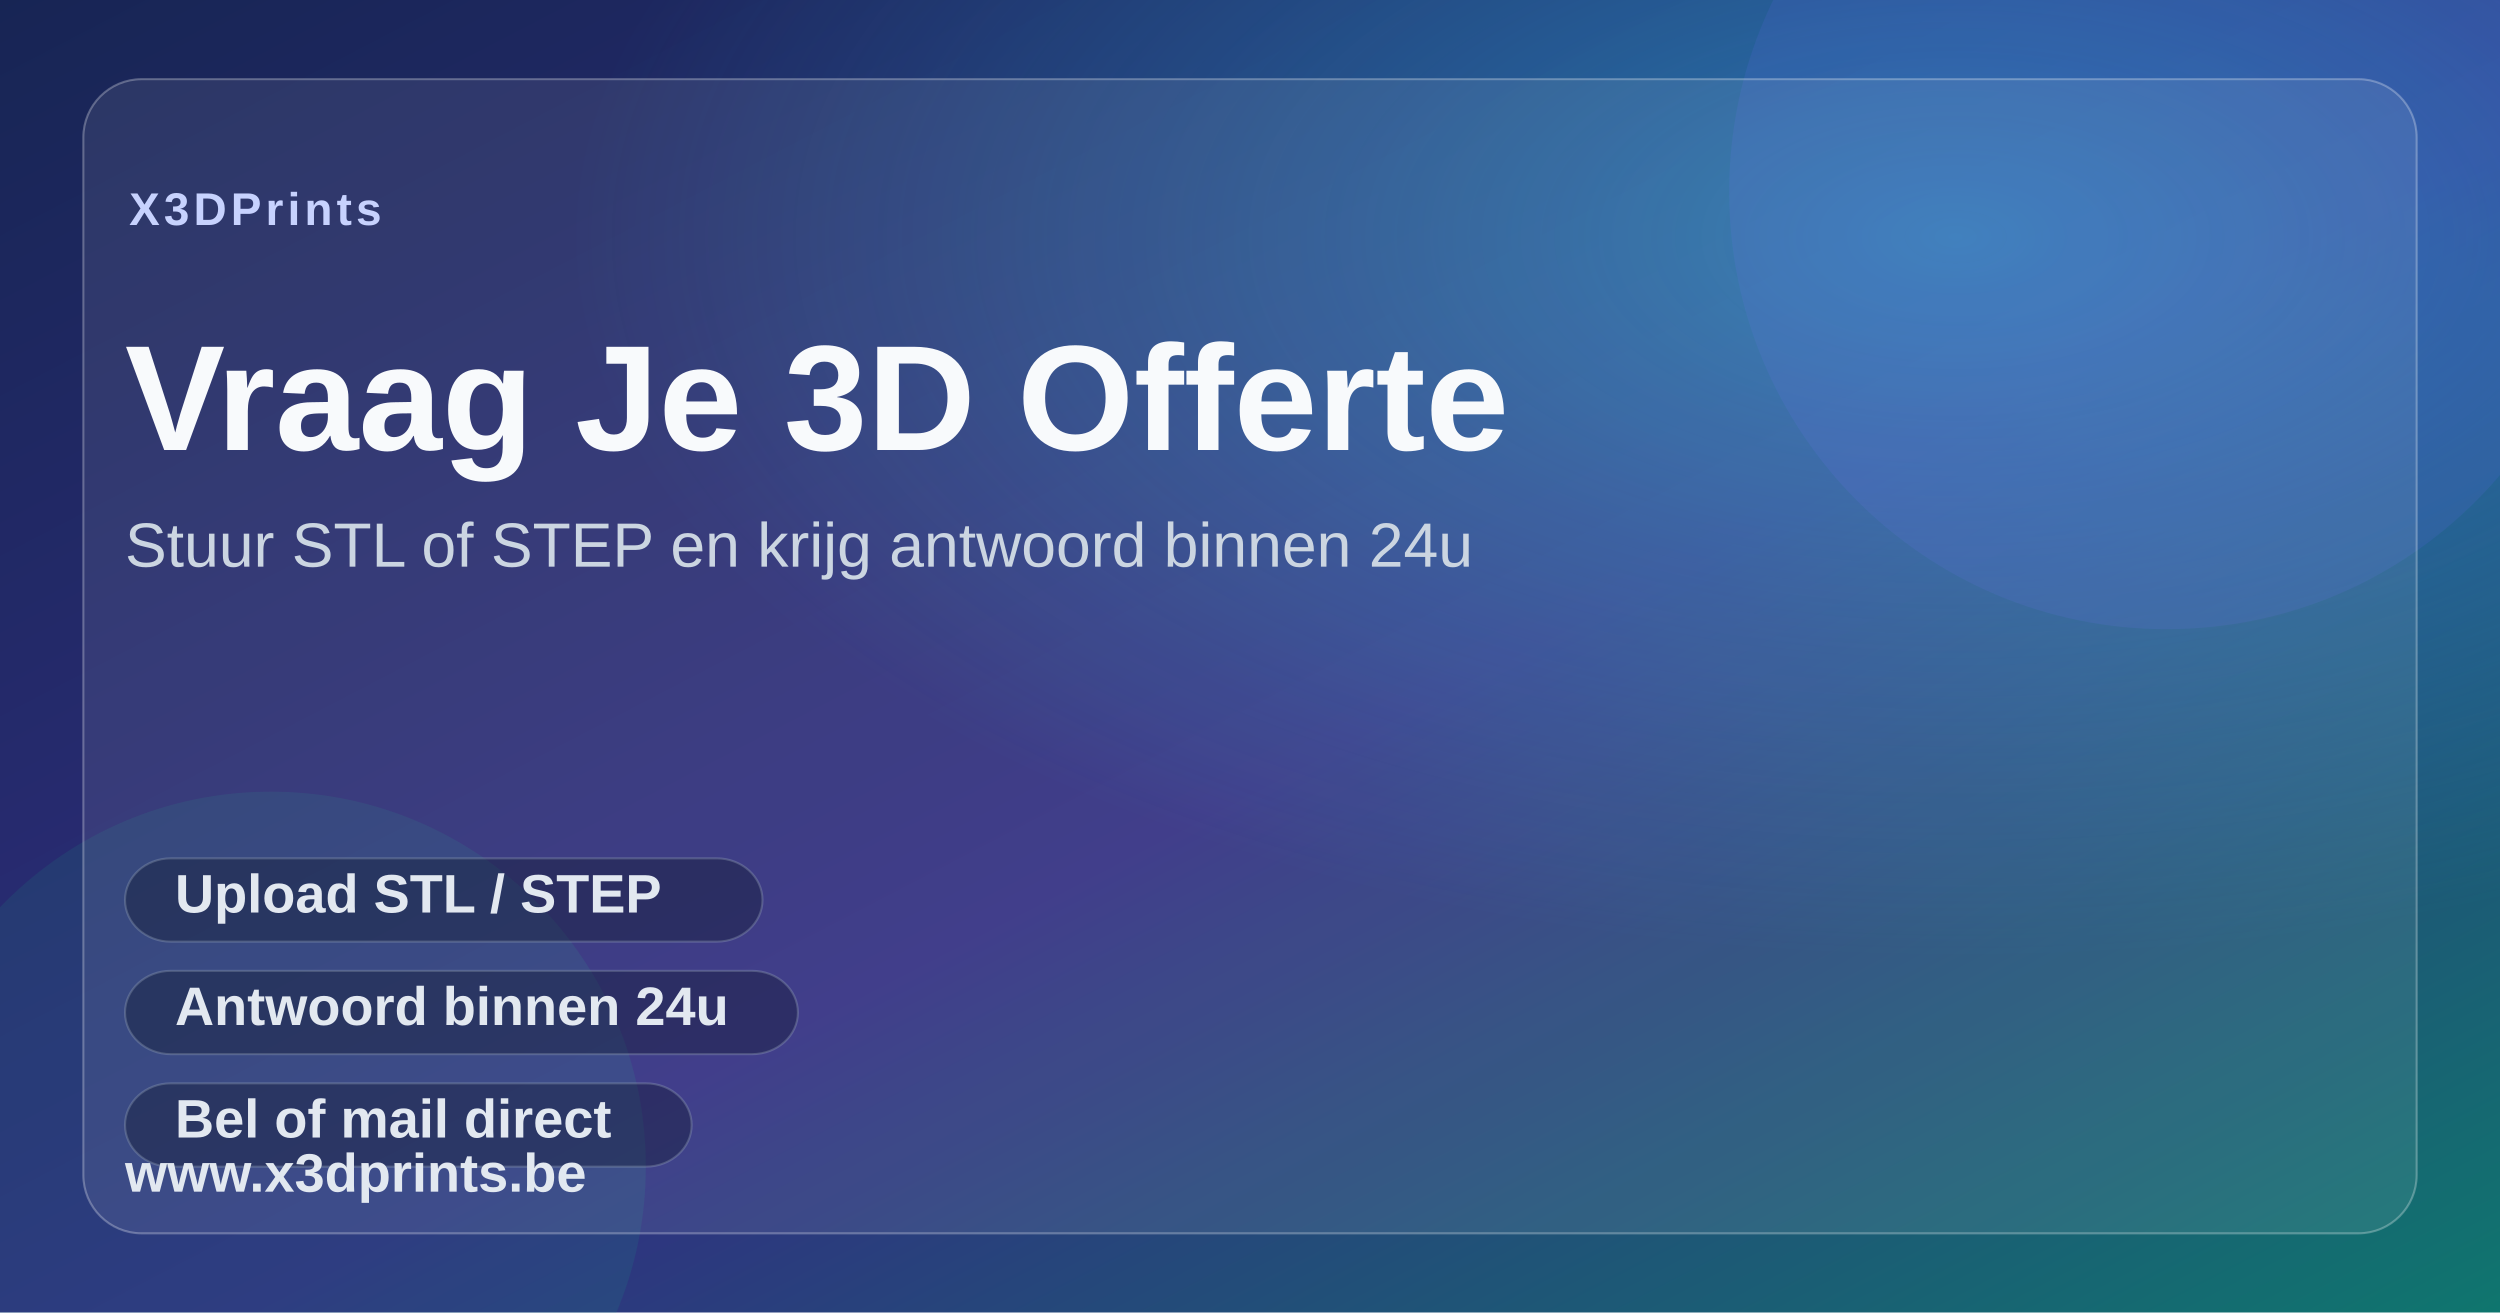
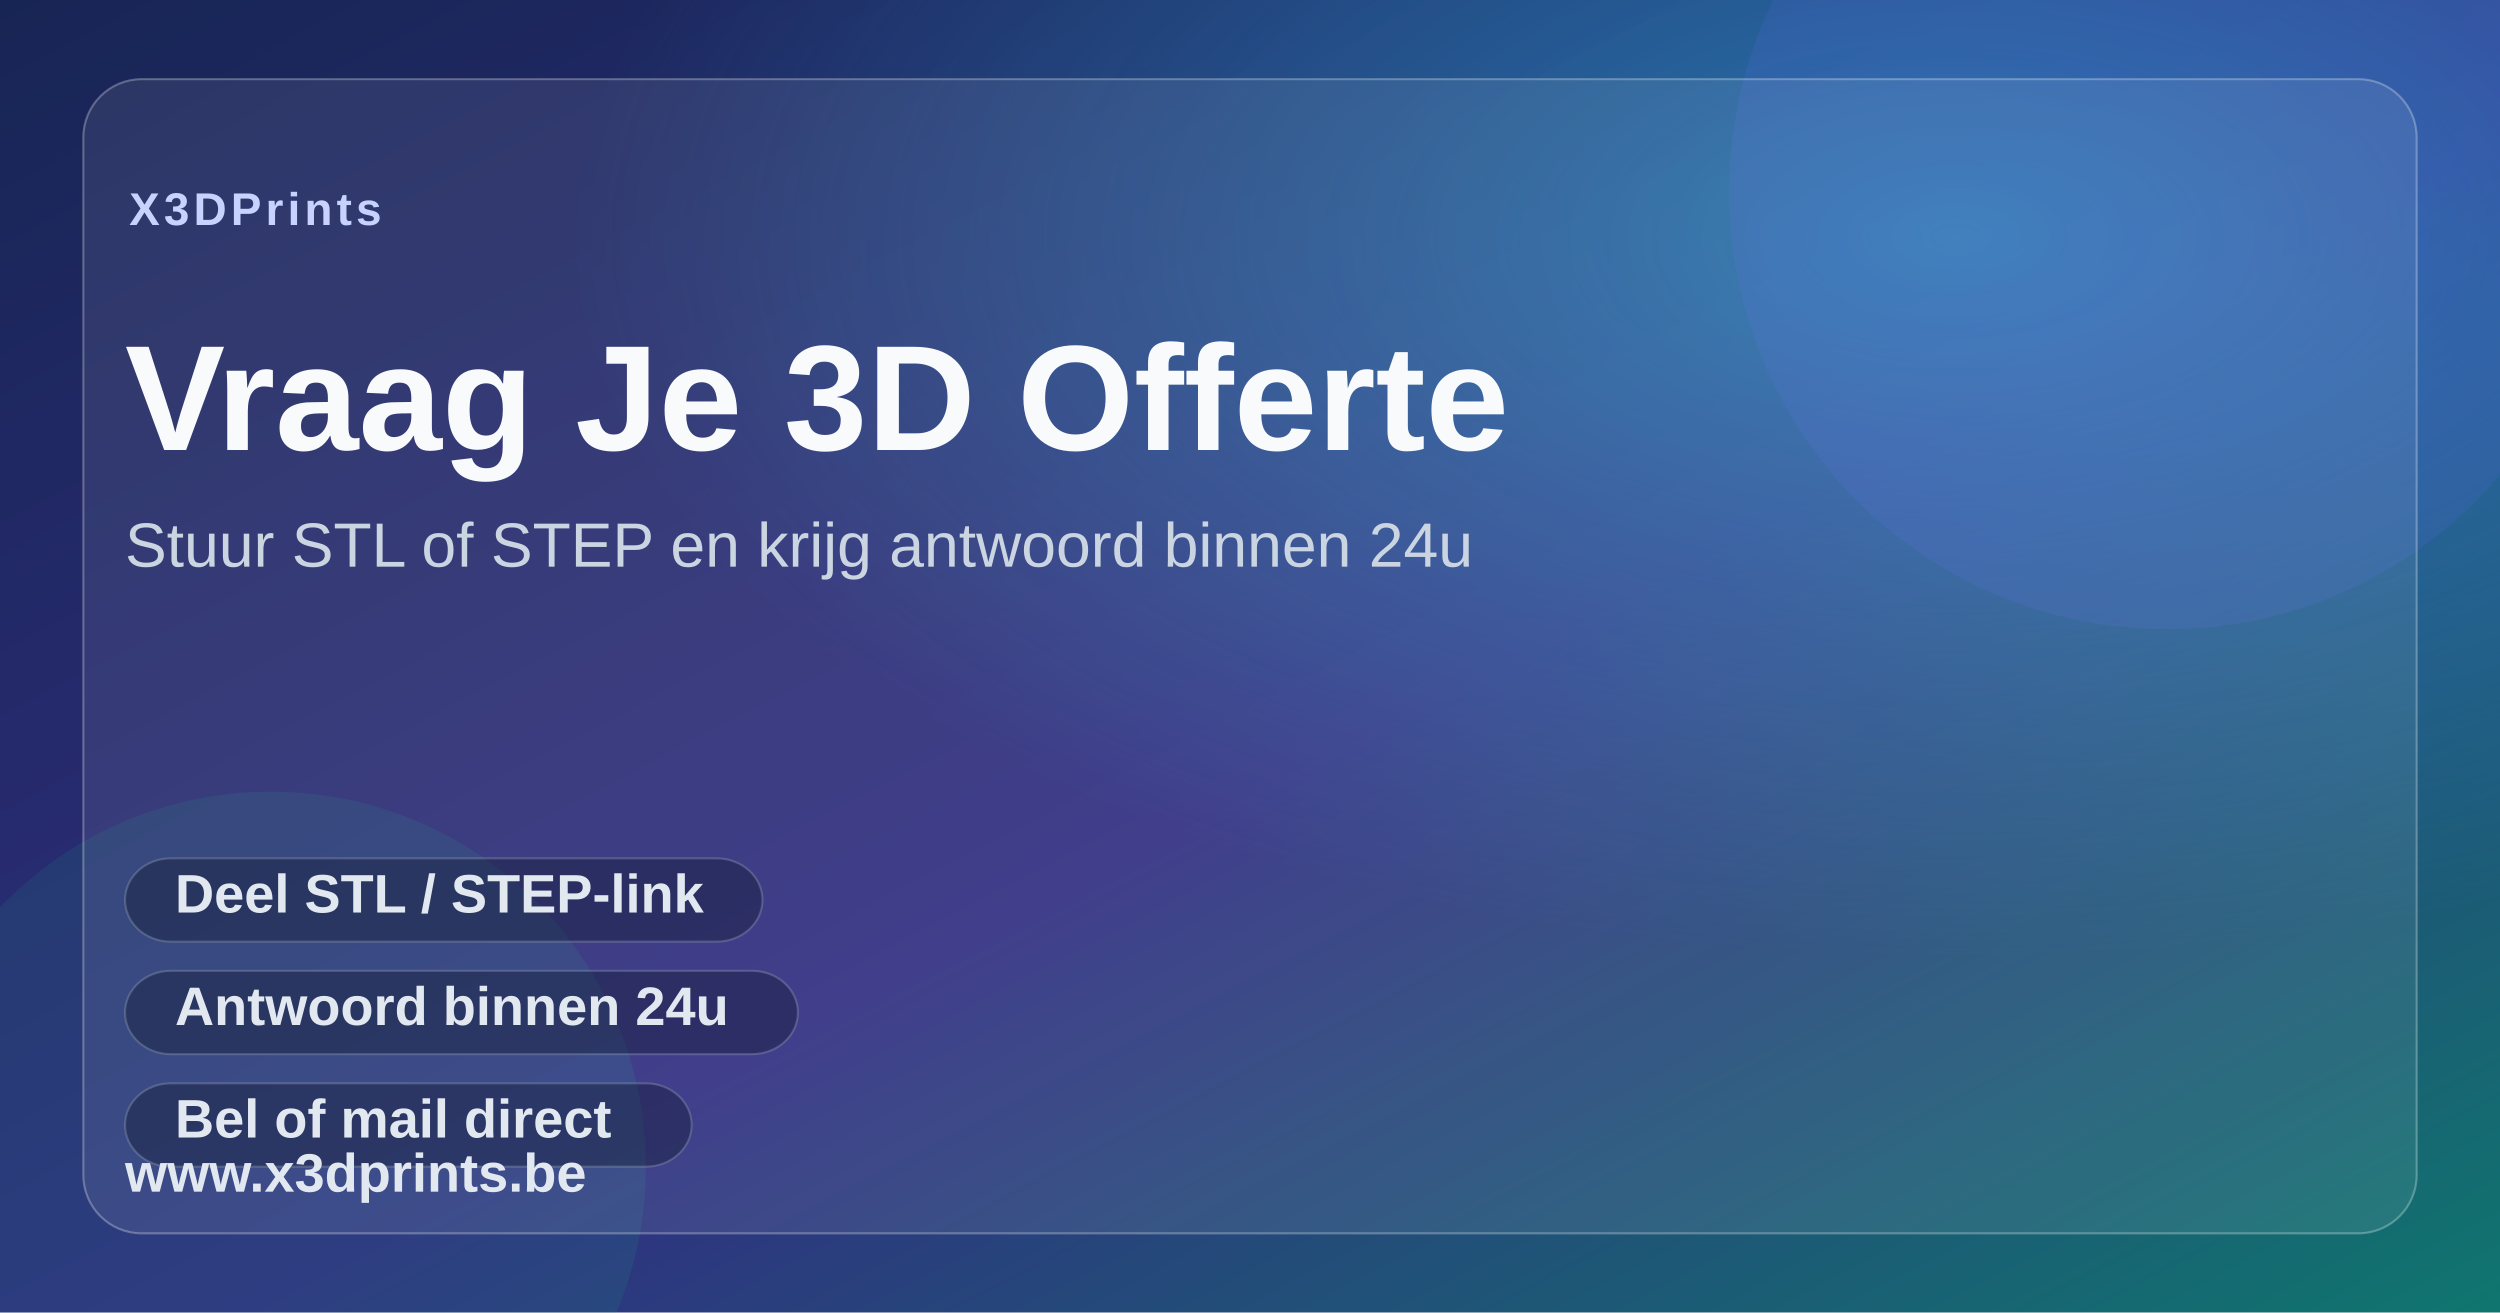
<svg xmlns="http://www.w3.org/2000/svg" width="1200" height="630" viewBox="0 0 1200 630" role="img" aria-labelledby="t d">
  <defs>
    <linearGradient id="bg" x1="0" y1="0" x2="1" y2="1">
      <stop offset="0%" stop-color="#172554" />
      <stop offset="55%" stop-color="#312e81" />
      <stop offset="100%" stop-color="#0f766e" />
    </linearGradient>
    <radialGradient id="halo" cx="0.78" cy="0.18" r="0.55">
      <stop offset="0%" stop-color="rgba(34,211,238,.45)" />
      <stop offset="100%" stop-color="rgba(34,211,238,0)" />
    </radialGradient>
    <style>.bg{fill:url(#bg)}.panel{fill:rgba(255,255,255,.08);stroke:rgba(255,255,255,.28);stroke-width:1}.k{font:700 22px 'Segoe UI',Arial,sans-serif;fill:#c7d2fe;letter-spacing:2px;text-transform:uppercase}.h{font:800 72px 'Segoe UI',Arial,sans-serif;fill:#f8fafc}.s{font:500 30px 'Segoe UI',Arial,sans-serif;fill:#cbd5e1}.b{font:600 26px 'Segoe UI',Arial,sans-serif;fill:#e2e8f0}</style>
  </defs>
  <rect width="1200" height="630" class="bg" />
  <rect width="1200" height="630" fill="url(#halo)" />
  <g opacity=".25">
    <circle cx="1040" cy="92" r="210" fill="rgba(99,102,241,.55)" />
    <circle cx="130" cy="560" r="180" fill="rgba(16,185,129,.42)" />
  </g>
  <g>
    <rect x="40" y="38" width="1120" height="554" rx="28" ry="28" class="panel" />
    <text x="62" y="108" class="k">X3DPrints</text>
    <text x="60" y="216" class="h">Vraag Je 3D Offerte</text>
    <text x="60" y="272" class="s">Stuur STL of STEP en krijg antwoord binnen 24u</text>
    <rect x="60" y="412" rx="22" ry="22" width="306" height="40" fill="rgba(15,23,42,.38)" stroke="rgba(148,163,184,.35)" />
-     <text x="84" y="438" class="b">Upload STL / STEP</text>
+     <text x="84" y="438" class="b">Deel STL / STEP-link</text>
    <rect x="60" y="466" rx="22" ry="22" width="323" height="40" fill="rgba(15,23,42,.38)" stroke="rgba(148,163,184,.35)" />
    <text x="84" y="492" class="b">Antwoord binnen 24u</text>
    <rect x="60" y="520" rx="22" ry="22" width="272" height="40" fill="rgba(15,23,42,.38)" stroke="rgba(148,163,184,.35)" />
    <text x="84" y="546" class="b">Bel of mail direct</text>
    <text x="60" y="572" class="b">www.x3dprints.be</text>
  </g>
</svg>
